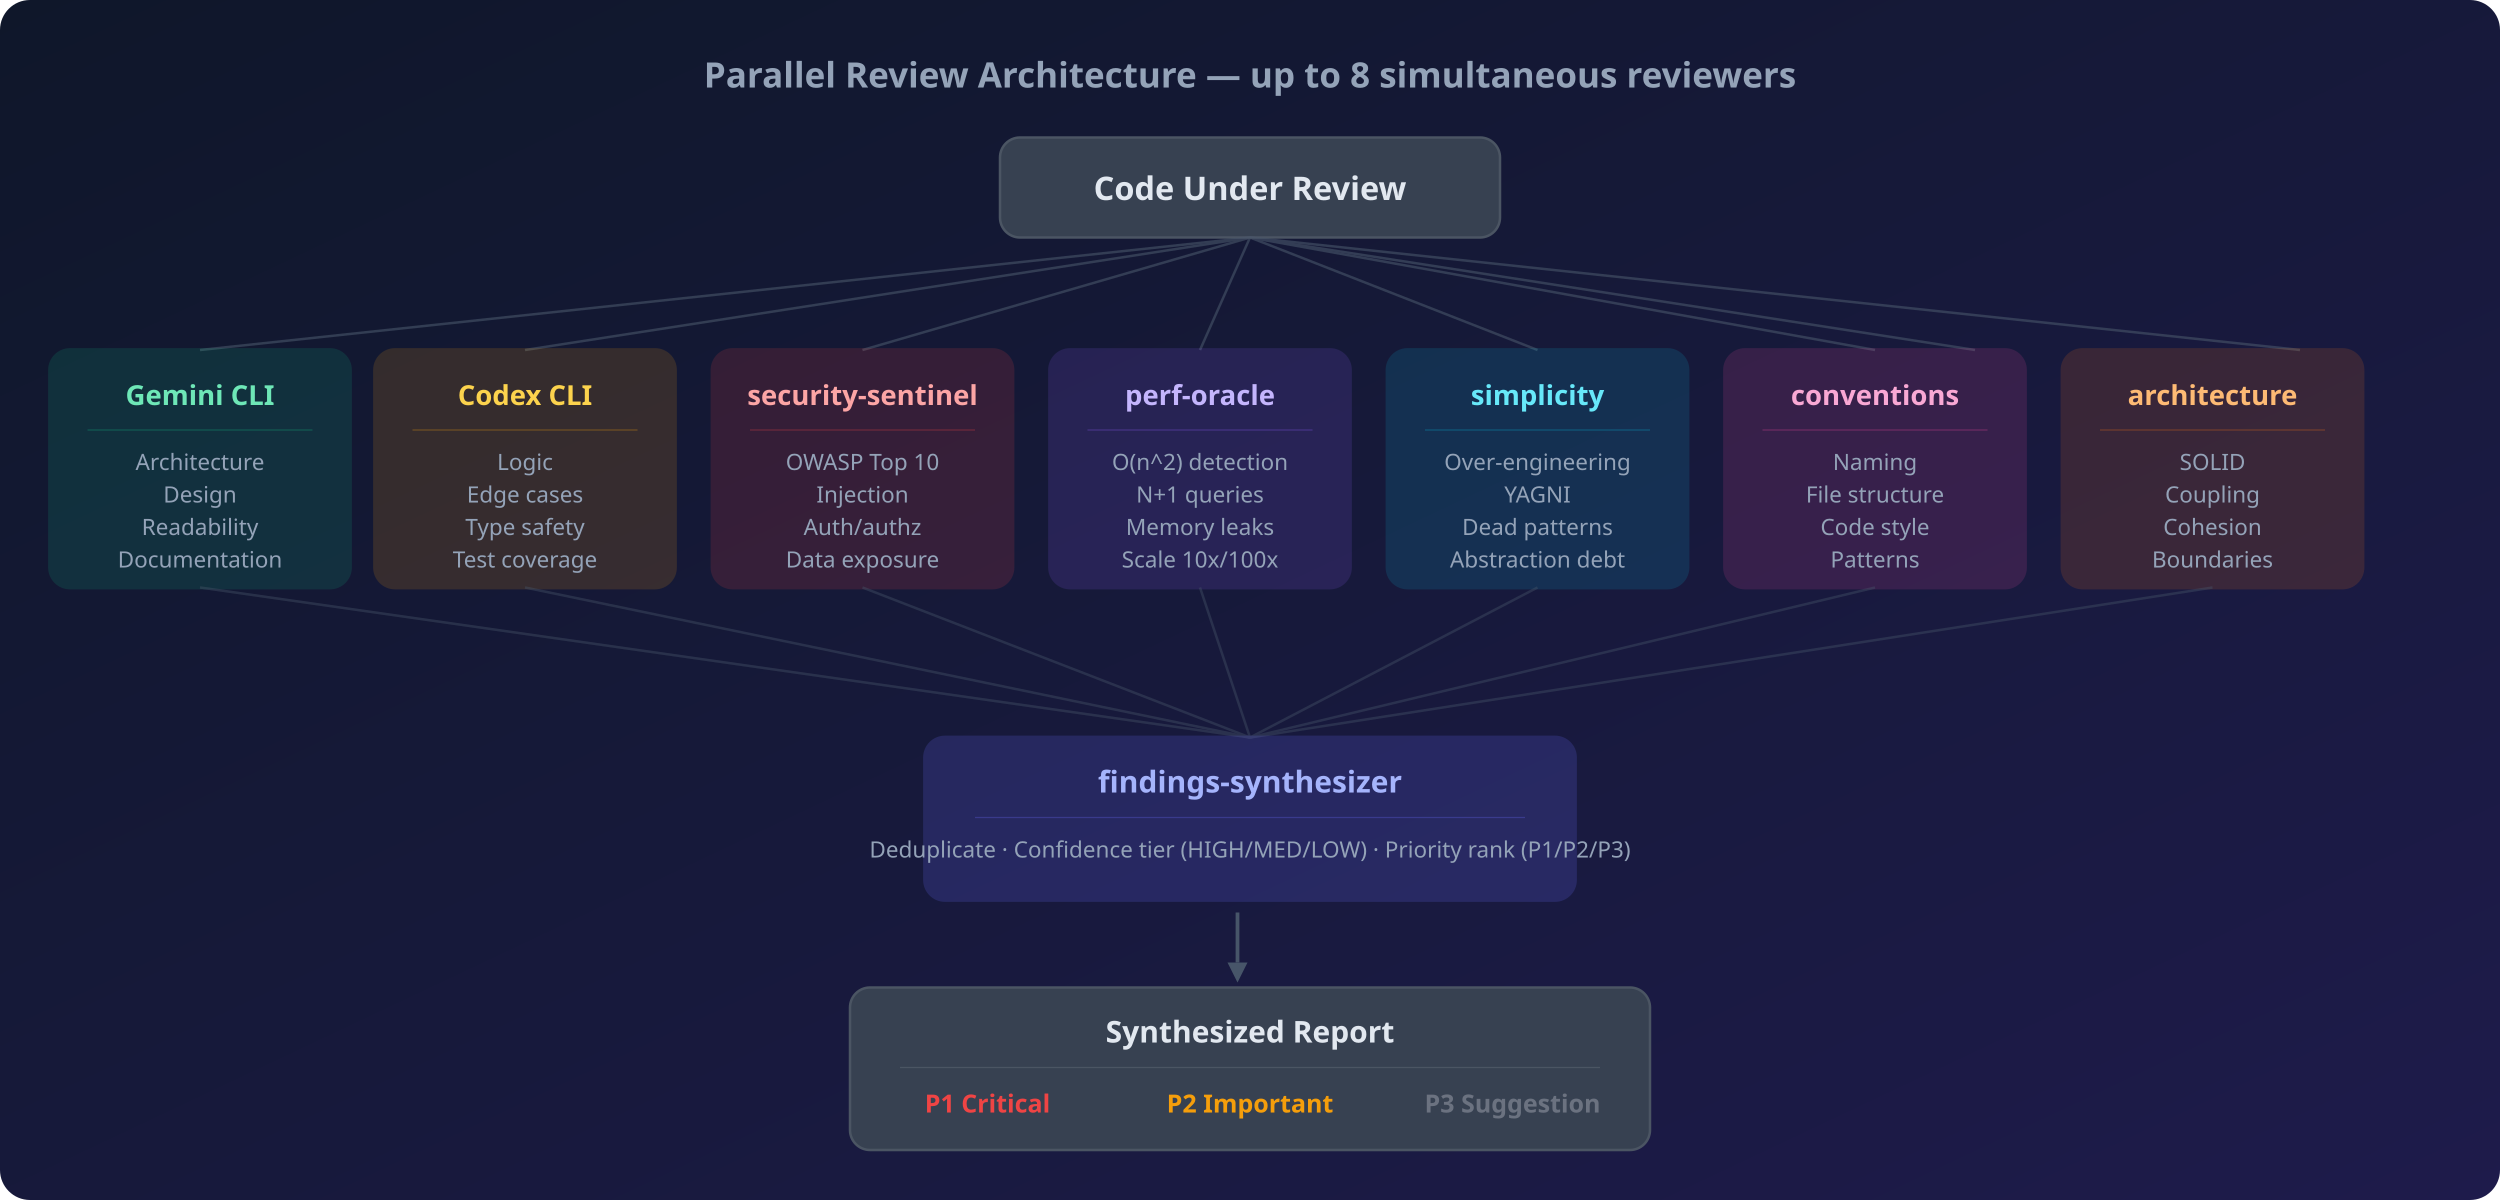
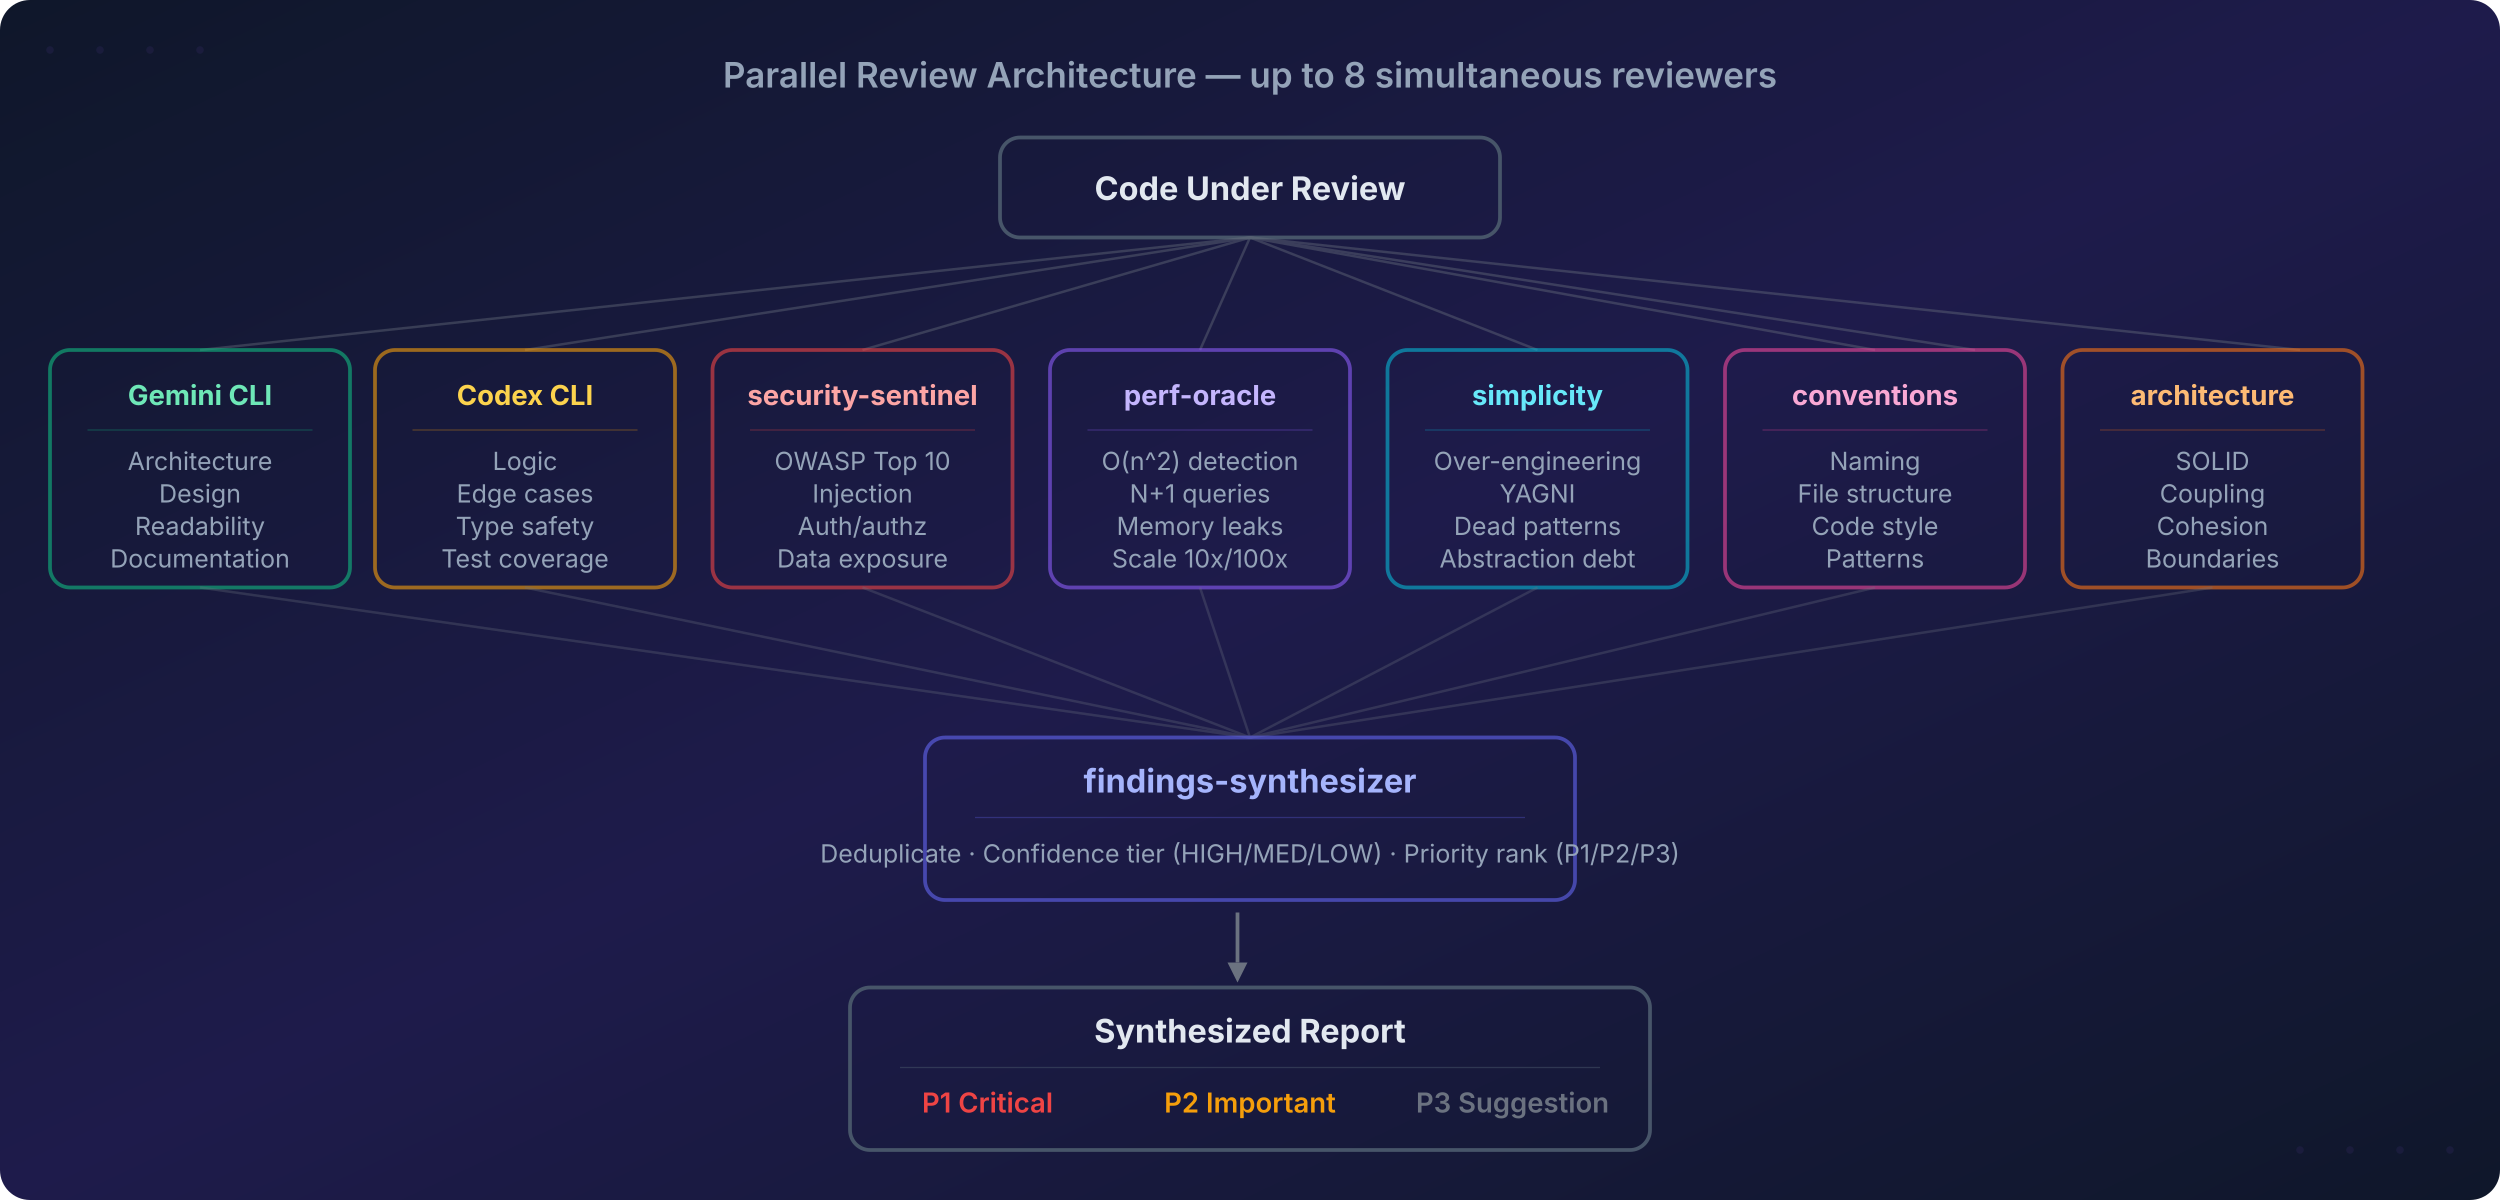
<svg xmlns="http://www.w3.org/2000/svg" viewBox="0 0 1000 480">
  <defs>
    <linearGradient id="bg3" x1="0%" y1="0%" x2="100%" y2="100%">
      <stop offset="0%" style="stop-color:#0f172a" />
-       <stop offset="100%" style="stop-color:#1e1b4b" />
+       <stop offset="50%" style="stop-color:#1e1b4b" />
+       <stop offset="100%" style="stop-color:#0f172a" />
    </linearGradient>
  </defs>
  <rect width="1000" height="480" fill="url(#bg3)" rx="12" />
-   <text x="500" y="35" text-anchor="middle" font-family="system-ui, sans-serif" font-size="14" font-weight="600" fill="#94a3b8">Parallel Review Architecture — up to 8 simultaneous reviewers</text>
+   <g opacity="0.08" fill="#8b5cf6">
+     <circle cx="20" cy="20" r="1.5" />
+     <circle cx="40" cy="20" r="1.5" />
+     <circle cx="60" cy="20" r="1.5" />
+     <circle cx="80" cy="20" r="1.5" />
+     <circle cx="920" cy="460" r="1.5" />
+     <circle cx="940" cy="460" r="1.5" />
+     <circle cx="960" cy="460" r="1.5" />
+     <circle cx="980" cy="460" r="1.5" />
+   </g>
+   <text x="500" y="35" text-anchor="middle" font-family="system-ui, -apple-system, 'Segoe UI', sans-serif" font-size="14" font-weight="600" fill="#94a3b8">Parallel Review Architecture — up to 8 simultaneous reviewers</text>
  <g transform="translate(400, 55)">
-     <rect width="200" height="40" rx="8" fill="#374151" stroke="#4b5563" stroke-width="1" />
-     <text x="100" y="25" text-anchor="middle" font-family="system-ui, sans-serif" font-size="13" font-weight="700" fill="#e2e8f0">Code Under Review</text>
+     <rect width="200" height="40" rx="8" fill="none" stroke="#475569" stroke-width="1.5" />
+     <text x="100" y="25" text-anchor="middle" font-family="system-ui, -apple-system, sans-serif" font-size="13" font-weight="700" fill="#e2e8f0">Code Under Review</text>
  </g>
-   <g stroke="#475569" stroke-width="1" opacity="0.6">
+   <g stroke="#6B7280" stroke-width="1" opacity="0.4">
    <line x1="500" y1="95" x2="80" y2="140" />
    <line x1="500" y1="95" x2="210" y2="140" />
    <line x1="500" y1="95" x2="345" y2="140" />
    <line x1="500" y1="95" x2="480" y2="140" />
    <line x1="500" y1="95" x2="615" y2="140" />
    <line x1="500" y1="95" x2="750" y2="140" />
    <line x1="500" y1="95" x2="790" y2="140" />
    <line x1="500" y1="95" x2="920" y2="140" />
  </g>
  <g transform="translate(20, 140)">
-     <rect width="120" height="95" rx="8" fill="#10b981" opacity="0.15" stroke="#10b981" stroke-width="1.5" />
-     <text x="60" y="22" text-anchor="middle" font-family="system-ui, sans-serif" font-size="11" font-weight="700" fill="#6ee7b7">Gemini CLI</text>
+     <rect width="120" height="95" rx="8" fill="none" stroke="#10b981" stroke-width="1.5" opacity="0.6" />
+     <text x="60" y="22" text-anchor="middle" font-family="system-ui, -apple-system, sans-serif" font-size="11" font-weight="700" fill="#6ee7b7">Gemini CLI</text>
    <line x1="15" y1="32" x2="105" y2="32" stroke="#10b981" stroke-width="0.5" opacity="0.3" />
-     <text x="60" y="48" text-anchor="middle" font-family="system-ui, sans-serif" font-size="9" fill="#94a3b8">Architecture</text>
-     <text x="60" y="61" text-anchor="middle" font-family="system-ui, sans-serif" font-size="9" fill="#94a3b8">Design</text>
-     <text x="60" y="74" text-anchor="middle" font-family="system-ui, sans-serif" font-size="9" fill="#94a3b8">Readability</text>
-     <text x="60" y="87" text-anchor="middle" font-family="system-ui, sans-serif" font-size="9" fill="#94a3b8">Documentation</text>
+     <text x="60" y="48" text-anchor="middle" font-family="system-ui, -apple-system, sans-serif" font-size="10" fill="#94a3b8">Architecture</text>
+     <text x="60" y="61" text-anchor="middle" font-family="system-ui, -apple-system, sans-serif" font-size="10" fill="#94a3b8">Design</text>
+     <text x="60" y="74" text-anchor="middle" font-family="system-ui, -apple-system, sans-serif" font-size="10" fill="#94a3b8">Readability</text>
+     <text x="60" y="87" text-anchor="middle" font-family="system-ui, -apple-system, sans-serif" font-size="10" fill="#94a3b8">Documentation</text>
  </g>
  <g transform="translate(150, 140)">
-     <rect width="120" height="95" rx="8" fill="#f59e0b" opacity="0.15" stroke="#f59e0b" stroke-width="1.5" />
-     <text x="60" y="22" text-anchor="middle" font-family="system-ui, sans-serif" font-size="11" font-weight="700" fill="#fcd34d">Codex CLI</text>
+     <rect width="120" height="95" rx="8" fill="none" stroke="#f59e0b" stroke-width="1.5" opacity="0.6" />
+     <text x="60" y="22" text-anchor="middle" font-family="system-ui, -apple-system, sans-serif" font-size="11" font-weight="700" fill="#fcd34d">Codex CLI</text>
    <line x1="15" y1="32" x2="105" y2="32" stroke="#f59e0b" stroke-width="0.5" opacity="0.3" />
-     <text x="60" y="48" text-anchor="middle" font-family="system-ui, sans-serif" font-size="9" fill="#94a3b8">Logic</text>
-     <text x="60" y="61" text-anchor="middle" font-family="system-ui, sans-serif" font-size="9" fill="#94a3b8">Edge cases</text>
-     <text x="60" y="74" text-anchor="middle" font-family="system-ui, sans-serif" font-size="9" fill="#94a3b8">Type safety</text>
-     <text x="60" y="87" text-anchor="middle" font-family="system-ui, sans-serif" font-size="9" fill="#94a3b8">Test coverage</text>
+     <text x="60" y="48" text-anchor="middle" font-family="system-ui, -apple-system, sans-serif" font-size="10" fill="#94a3b8">Logic</text>
+     <text x="60" y="61" text-anchor="middle" font-family="system-ui, -apple-system, sans-serif" font-size="10" fill="#94a3b8">Edge cases</text>
+     <text x="60" y="74" text-anchor="middle" font-family="system-ui, -apple-system, sans-serif" font-size="10" fill="#94a3b8">Type safety</text>
+     <text x="60" y="87" text-anchor="middle" font-family="system-ui, -apple-system, sans-serif" font-size="10" fill="#94a3b8">Test coverage</text>
  </g>
  <g transform="translate(285, 140)">
-     <rect width="120" height="95" rx="8" fill="#ef4444" opacity="0.15" stroke="#ef4444" stroke-width="1.5" />
-     <text x="60" y="22" text-anchor="middle" font-family="system-ui, sans-serif" font-size="11" font-weight="700" fill="#fca5a5">security-sentinel</text>
+     <rect width="120" height="95" rx="8" fill="none" stroke="#ef4444" stroke-width="1.5" opacity="0.6" />
+     <text x="60" y="22" text-anchor="middle" font-family="system-ui, -apple-system, sans-serif" font-size="11" font-weight="700" fill="#fca5a5">security-sentinel</text>
    <line x1="15" y1="32" x2="105" y2="32" stroke="#ef4444" stroke-width="0.5" opacity="0.3" />
-     <text x="60" y="48" text-anchor="middle" font-family="system-ui, sans-serif" font-size="9" fill="#94a3b8">OWASP Top 10</text>
-     <text x="60" y="61" text-anchor="middle" font-family="system-ui, sans-serif" font-size="9" fill="#94a3b8">Injection</text>
-     <text x="60" y="74" text-anchor="middle" font-family="system-ui, sans-serif" font-size="9" fill="#94a3b8">Auth/authz</text>
-     <text x="60" y="87" text-anchor="middle" font-family="system-ui, sans-serif" font-size="9" fill="#94a3b8">Data exposure</text>
+     <text x="60" y="48" text-anchor="middle" font-family="system-ui, -apple-system, sans-serif" font-size="10" fill="#94a3b8">OWASP Top 10</text>
+     <text x="60" y="61" text-anchor="middle" font-family="system-ui, -apple-system, sans-serif" font-size="10" fill="#94a3b8">Injection</text>
+     <text x="60" y="74" text-anchor="middle" font-family="system-ui, -apple-system, sans-serif" font-size="10" fill="#94a3b8">Auth/authz</text>
+     <text x="60" y="87" text-anchor="middle" font-family="system-ui, -apple-system, sans-serif" font-size="10" fill="#94a3b8">Data exposure</text>
  </g>
  <g transform="translate(420, 140)">
-     <rect width="120" height="95" rx="8" fill="#8b5cf6" opacity="0.15" stroke="#8b5cf6" stroke-width="1.5" />
-     <text x="60" y="22" text-anchor="middle" font-family="system-ui, sans-serif" font-size="11" font-weight="700" fill="#c4b5fd">perf-oracle</text>
+     <rect width="120" height="95" rx="8" fill="none" stroke="#8b5cf6" stroke-width="1.5" opacity="0.6" />
+     <text x="60" y="22" text-anchor="middle" font-family="system-ui, -apple-system, sans-serif" font-size="11" font-weight="700" fill="#c4b5fd">perf-oracle</text>
    <line x1="15" y1="32" x2="105" y2="32" stroke="#8b5cf6" stroke-width="0.5" opacity="0.3" />
-     <text x="60" y="48" text-anchor="middle" font-family="system-ui, sans-serif" font-size="9" fill="#94a3b8">O(n^2) detection</text>
-     <text x="60" y="61" text-anchor="middle" font-family="system-ui, sans-serif" font-size="9" fill="#94a3b8">N+1 queries</text>
-     <text x="60" y="74" text-anchor="middle" font-family="system-ui, sans-serif" font-size="9" fill="#94a3b8">Memory leaks</text>
-     <text x="60" y="87" text-anchor="middle" font-family="system-ui, sans-serif" font-size="9" fill="#94a3b8">Scale 10x/100x</text>
+     <text x="60" y="48" text-anchor="middle" font-family="system-ui, -apple-system, sans-serif" font-size="10" fill="#94a3b8">O(n^2) detection</text>
+     <text x="60" y="61" text-anchor="middle" font-family="system-ui, -apple-system, sans-serif" font-size="10" fill="#94a3b8">N+1 queries</text>
+     <text x="60" y="74" text-anchor="middle" font-family="system-ui, -apple-system, sans-serif" font-size="10" fill="#94a3b8">Memory leaks</text>
+     <text x="60" y="87" text-anchor="middle" font-family="system-ui, -apple-system, sans-serif" font-size="10" fill="#94a3b8">Scale 10x/100x</text>
  </g>
  <g transform="translate(555, 140)">
-     <rect width="120" height="95" rx="8" fill="#06b6d4" opacity="0.15" stroke="#06b6d4" stroke-width="1.5" />
-     <text x="60" y="22" text-anchor="middle" font-family="system-ui, sans-serif" font-size="11" font-weight="700" fill="#67e8f9">simplicity</text>
+     <rect width="120" height="95" rx="8" fill="none" stroke="#06b6d4" stroke-width="1.5" opacity="0.6" />
+     <text x="60" y="22" text-anchor="middle" font-family="system-ui, -apple-system, sans-serif" font-size="11" font-weight="700" fill="#67e8f9">simplicity</text>
    <line x1="15" y1="32" x2="105" y2="32" stroke="#06b6d4" stroke-width="0.5" opacity="0.3" />
-     <text x="60" y="48" text-anchor="middle" font-family="system-ui, sans-serif" font-size="9" fill="#94a3b8">Over-engineering</text>
-     <text x="60" y="61" text-anchor="middle" font-family="system-ui, sans-serif" font-size="9" fill="#94a3b8">YAGNI</text>
-     <text x="60" y="74" text-anchor="middle" font-family="system-ui, sans-serif" font-size="9" fill="#94a3b8">Dead patterns</text>
-     <text x="60" y="87" text-anchor="middle" font-family="system-ui, sans-serif" font-size="9" fill="#94a3b8">Abstraction debt</text>
+     <text x="60" y="48" text-anchor="middle" font-family="system-ui, -apple-system, sans-serif" font-size="10" fill="#94a3b8">Over-engineering</text>
+     <text x="60" y="61" text-anchor="middle" font-family="system-ui, -apple-system, sans-serif" font-size="10" fill="#94a3b8">YAGNI</text>
+     <text x="60" y="74" text-anchor="middle" font-family="system-ui, -apple-system, sans-serif" font-size="10" fill="#94a3b8">Dead patterns</text>
+     <text x="60" y="87" text-anchor="middle" font-family="system-ui, -apple-system, sans-serif" font-size="10" fill="#94a3b8">Abstraction debt</text>
  </g>
  <g transform="translate(690, 140)">
-     <rect width="120" height="95" rx="8" fill="#ec4899" opacity="0.15" stroke="#ec4899" stroke-width="1.5" />
-     <text x="60" y="22" text-anchor="middle" font-family="system-ui, sans-serif" font-size="11" font-weight="700" fill="#f9a8d4">conventions</text>
+     <rect width="120" height="95" rx="8" fill="none" stroke="#ec4899" stroke-width="1.5" opacity="0.6" />
+     <text x="60" y="22" text-anchor="middle" font-family="system-ui, -apple-system, sans-serif" font-size="11" font-weight="700" fill="#f9a8d4">conventions</text>
    <line x1="15" y1="32" x2="105" y2="32" stroke="#ec4899" stroke-width="0.5" opacity="0.3" />
-     <text x="60" y="48" text-anchor="middle" font-family="system-ui, sans-serif" font-size="9" fill="#94a3b8">Naming</text>
-     <text x="60" y="61" text-anchor="middle" font-family="system-ui, sans-serif" font-size="9" fill="#94a3b8">File structure</text>
-     <text x="60" y="74" text-anchor="middle" font-family="system-ui, sans-serif" font-size="9" fill="#94a3b8">Code style</text>
-     <text x="60" y="87" text-anchor="middle" font-family="system-ui, sans-serif" font-size="9" fill="#94a3b8">Patterns</text>
+     <text x="60" y="48" text-anchor="middle" font-family="system-ui, -apple-system, sans-serif" font-size="10" fill="#94a3b8">Naming</text>
+     <text x="60" y="61" text-anchor="middle" font-family="system-ui, -apple-system, sans-serif" font-size="10" fill="#94a3b8">File structure</text>
+     <text x="60" y="74" text-anchor="middle" font-family="system-ui, -apple-system, sans-serif" font-size="10" fill="#94a3b8">Code style</text>
+     <text x="60" y="87" text-anchor="middle" font-family="system-ui, -apple-system, sans-serif" font-size="10" fill="#94a3b8">Patterns</text>
  </g>
  <g transform="translate(825, 140)">
-     <rect width="120" height="95" rx="8" fill="#f97316" opacity="0.15" stroke="#f97316" stroke-width="1.5" />
-     <text x="60" y="22" text-anchor="middle" font-family="system-ui, sans-serif" font-size="11" font-weight="700" fill="#fdba74">architecture</text>
+     <rect width="120" height="95" rx="8" fill="none" stroke="#f97316" stroke-width="1.5" opacity="0.6" />
+     <text x="60" y="22" text-anchor="middle" font-family="system-ui, -apple-system, sans-serif" font-size="11" font-weight="700" fill="#fdba74">architecture</text>
    <line x1="15" y1="32" x2="105" y2="32" stroke="#f97316" stroke-width="0.5" opacity="0.3" />
-     <text x="60" y="48" text-anchor="middle" font-family="system-ui, sans-serif" font-size="9" fill="#94a3b8">SOLID</text>
-     <text x="60" y="61" text-anchor="middle" font-family="system-ui, sans-serif" font-size="9" fill="#94a3b8">Coupling</text>
-     <text x="60" y="74" text-anchor="middle" font-family="system-ui, sans-serif" font-size="9" fill="#94a3b8">Cohesion</text>
-     <text x="60" y="87" text-anchor="middle" font-family="system-ui, sans-serif" font-size="9" fill="#94a3b8">Boundaries</text>
+     <text x="60" y="48" text-anchor="middle" font-family="system-ui, -apple-system, sans-serif" font-size="10" fill="#94a3b8">SOLID</text>
+     <text x="60" y="61" text-anchor="middle" font-family="system-ui, -apple-system, sans-serif" font-size="10" fill="#94a3b8">Coupling</text>
+     <text x="60" y="74" text-anchor="middle" font-family="system-ui, -apple-system, sans-serif" font-size="10" fill="#94a3b8">Cohesion</text>
+     <text x="60" y="87" text-anchor="middle" font-family="system-ui, -apple-system, sans-serif" font-size="10" fill="#94a3b8">Boundaries</text>
  </g>
-   <g stroke="#475569" stroke-width="1" opacity="0.4">
+   <g stroke="#6B7280" stroke-width="1" opacity="0.3">
    <line x1="80" y1="235" x2="500" y2="295" />
    <line x1="210" y1="235" x2="500" y2="295" />
    <line x1="345" y1="235" x2="500" y2="295" />
    <line x1="480" y1="235" x2="500" y2="295" />
    <line x1="615" y1="235" x2="500" y2="295" />
    <line x1="750" y1="235" x2="500" y2="295" />
    <line x1="885" y1="235" x2="500" y2="295" />
  </g>
  <g transform="translate(370, 295)">
-     <rect width="260" height="65" rx="8" fill="#6366f1" opacity="0.2" stroke="#6366f1" stroke-width="1.5" />
-     <text x="130" y="22" text-anchor="middle" font-family="system-ui, sans-serif" font-size="12" font-weight="700" fill="#a5b4fc">findings-synthesizer</text>
+     <rect width="260" height="65" rx="8" fill="none" stroke="#6366f1" stroke-width="1.5" opacity="0.6" />
+     <text x="130" y="22" text-anchor="middle" font-family="system-ui, -apple-system, sans-serif" font-size="13" font-weight="700" fill="#a5b4fc">findings-synthesizer</text>
    <line x1="20" y1="32" x2="240" y2="32" stroke="#6366f1" stroke-width="0.5" opacity="0.3" />
-     <text x="130" y="48" text-anchor="middle" font-family="system-ui, sans-serif" font-size="9" fill="#94a3b8">Deduplicate  ·  Confidence tier (HIGH/MED/LOW)  ·  Priority rank (P1/P2/P3)</text>
+     <text x="130" y="50" text-anchor="middle" font-family="system-ui, -apple-system, sans-serif" font-size="10" fill="#94a3b8">Deduplicate  ·  Confidence tier (HIGH/MED/LOW)  ·  Priority rank (P1/P2/P3)</text>
  </g>
  <g transform="translate(495, 365)">
-     <line x1="0" y1="0" x2="0" y2="20" stroke="#475569" stroke-width="1.5" />
-     <polygon points="-4,20 0,28 4,20" fill="#475569" />
+     <line x1="0" y1="0" x2="0" y2="20" stroke="#6B7280" stroke-width="1.5" />
+     <polygon points="-4,20 0,28 4,20" fill="#6B7280" />
  </g>
  <g transform="translate(340, 395)">
-     <rect width="320" height="65" rx="8" fill="#374151" stroke="#4b5563" stroke-width="1" />
-     <text x="160" y="22" text-anchor="middle" font-family="system-ui, sans-serif" font-size="12" font-weight="700" fill="#e2e8f0">Synthesized Report</text>
-     <line x1="20" y1="32" x2="300" y2="32" stroke="#4b5563" stroke-width="0.5" />
-     <text x="55" y="50" text-anchor="middle" font-family="system-ui, sans-serif" font-size="10" font-weight="600" fill="#ef4444">P1 Critical</text>
-     <text x="160" y="50" text-anchor="middle" font-family="system-ui, sans-serif" font-size="10" font-weight="600" fill="#f59e0b">P2 Important</text>
-     <text x="265" y="50" text-anchor="middle" font-family="system-ui, sans-serif" font-size="10" font-weight="600" fill="#6b7280">P3 Suggestion</text>
+     <rect width="320" height="65" rx="8" fill="none" stroke="#475569" stroke-width="1.5" />
+     <text x="160" y="22" text-anchor="middle" font-family="system-ui, -apple-system, sans-serif" font-size="13" font-weight="700" fill="#e2e8f0">Synthesized Report</text>
+     <line x1="20" y1="32" x2="300" y2="32" stroke="#475569" stroke-width="0.5" opacity="0.5" />
+     <text x="55" y="50" text-anchor="middle" font-family="system-ui, -apple-system, sans-serif" font-size="11" font-weight="600" fill="#ef4444">P1 Critical</text>
+     <text x="160" y="50" text-anchor="middle" font-family="system-ui, -apple-system, sans-serif" font-size="11" font-weight="600" fill="#f59e0b">P2 Important</text>
+     <text x="265" y="50" text-anchor="middle" font-family="system-ui, -apple-system, sans-serif" font-size="11" font-weight="600" fill="#6b7280">P3 Suggestion</text>
  </g>
</svg>
